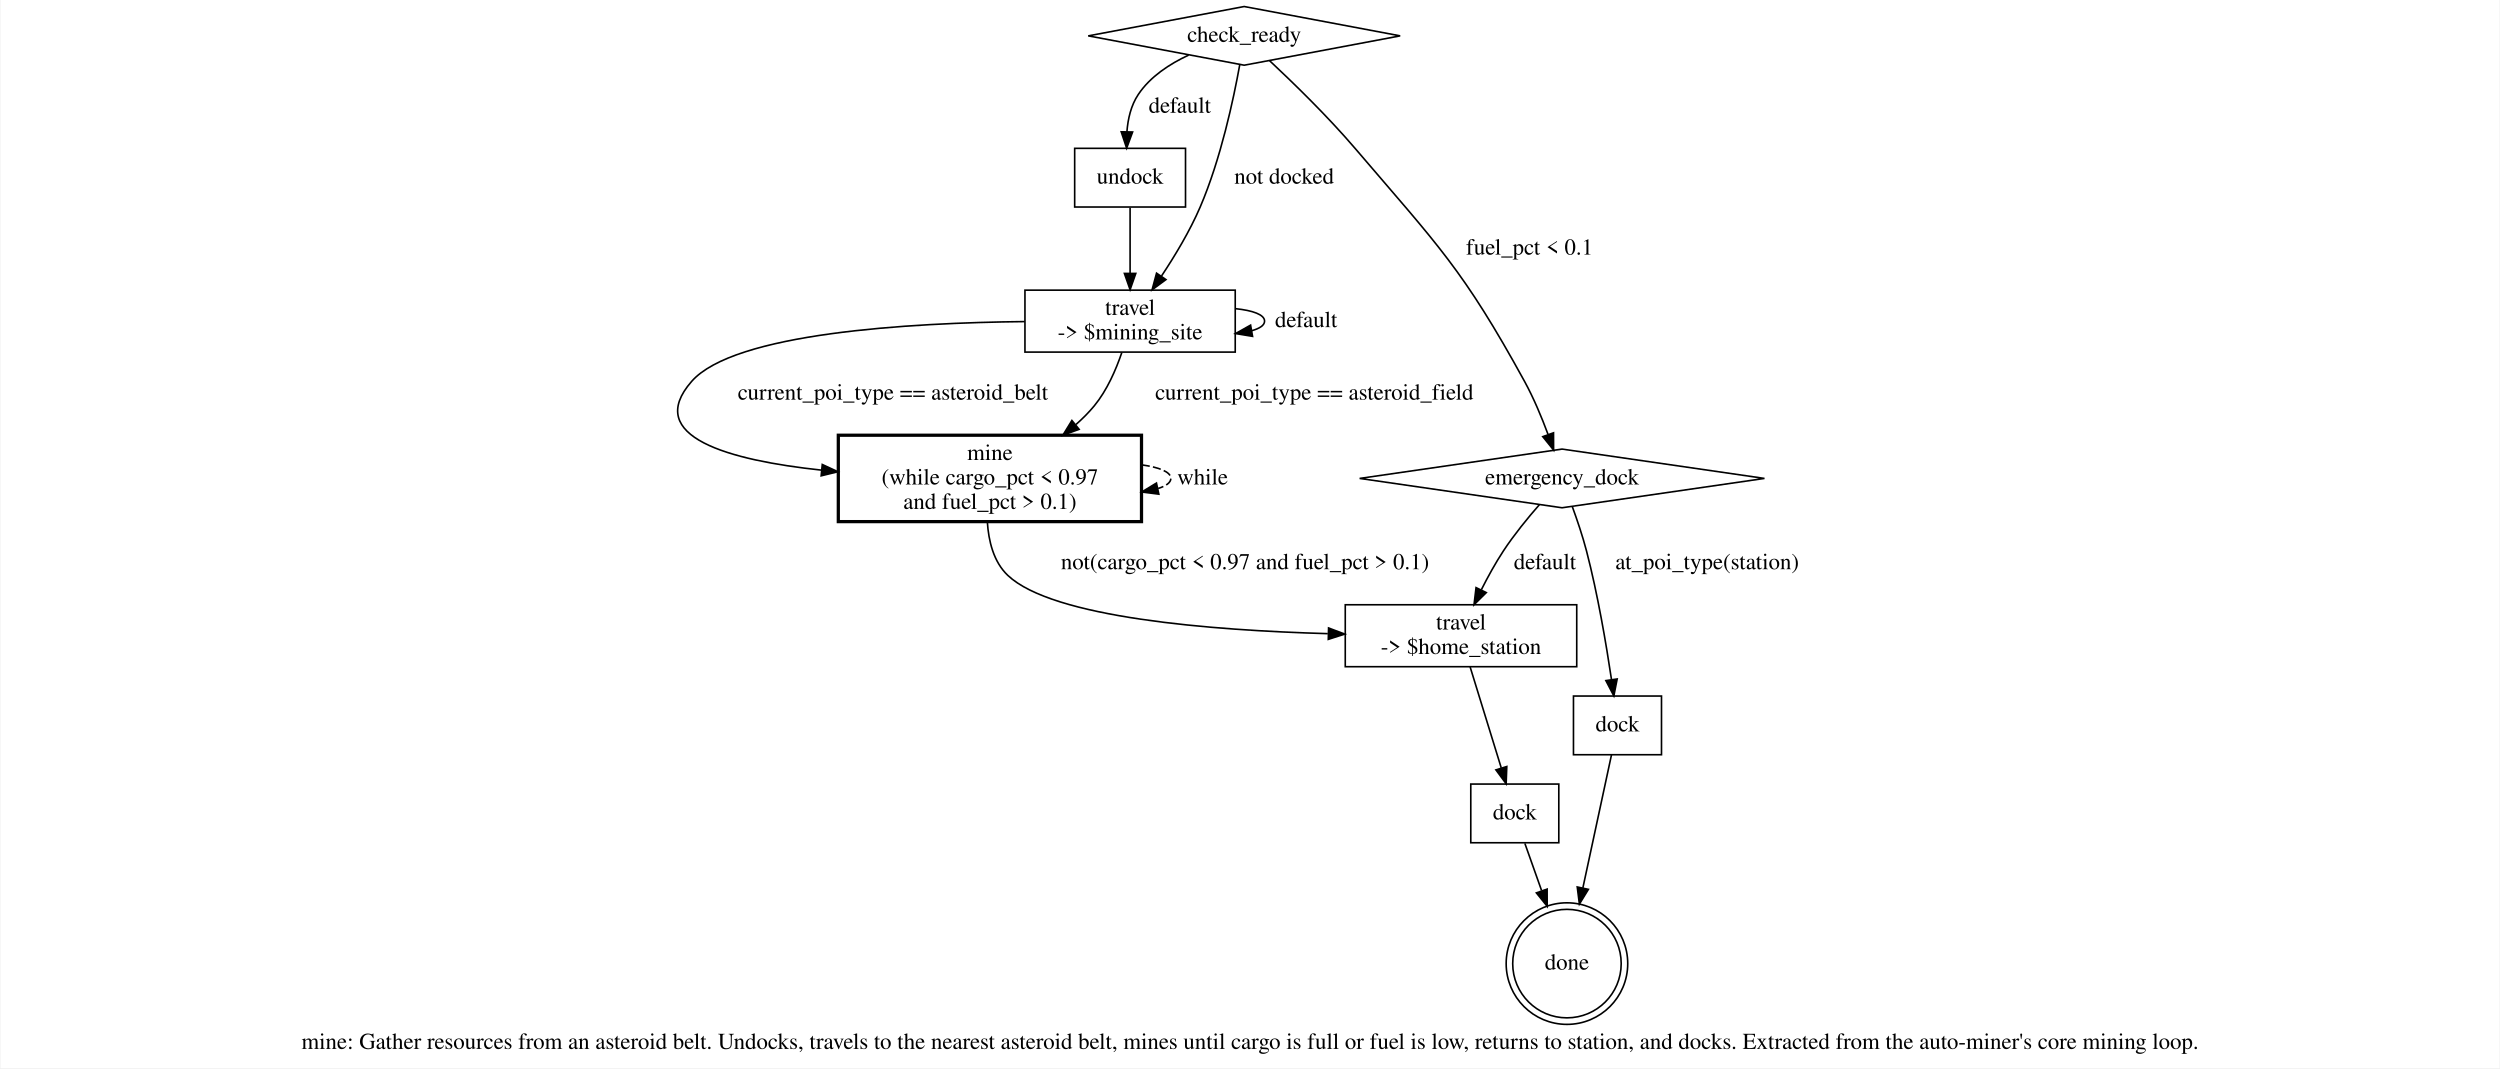
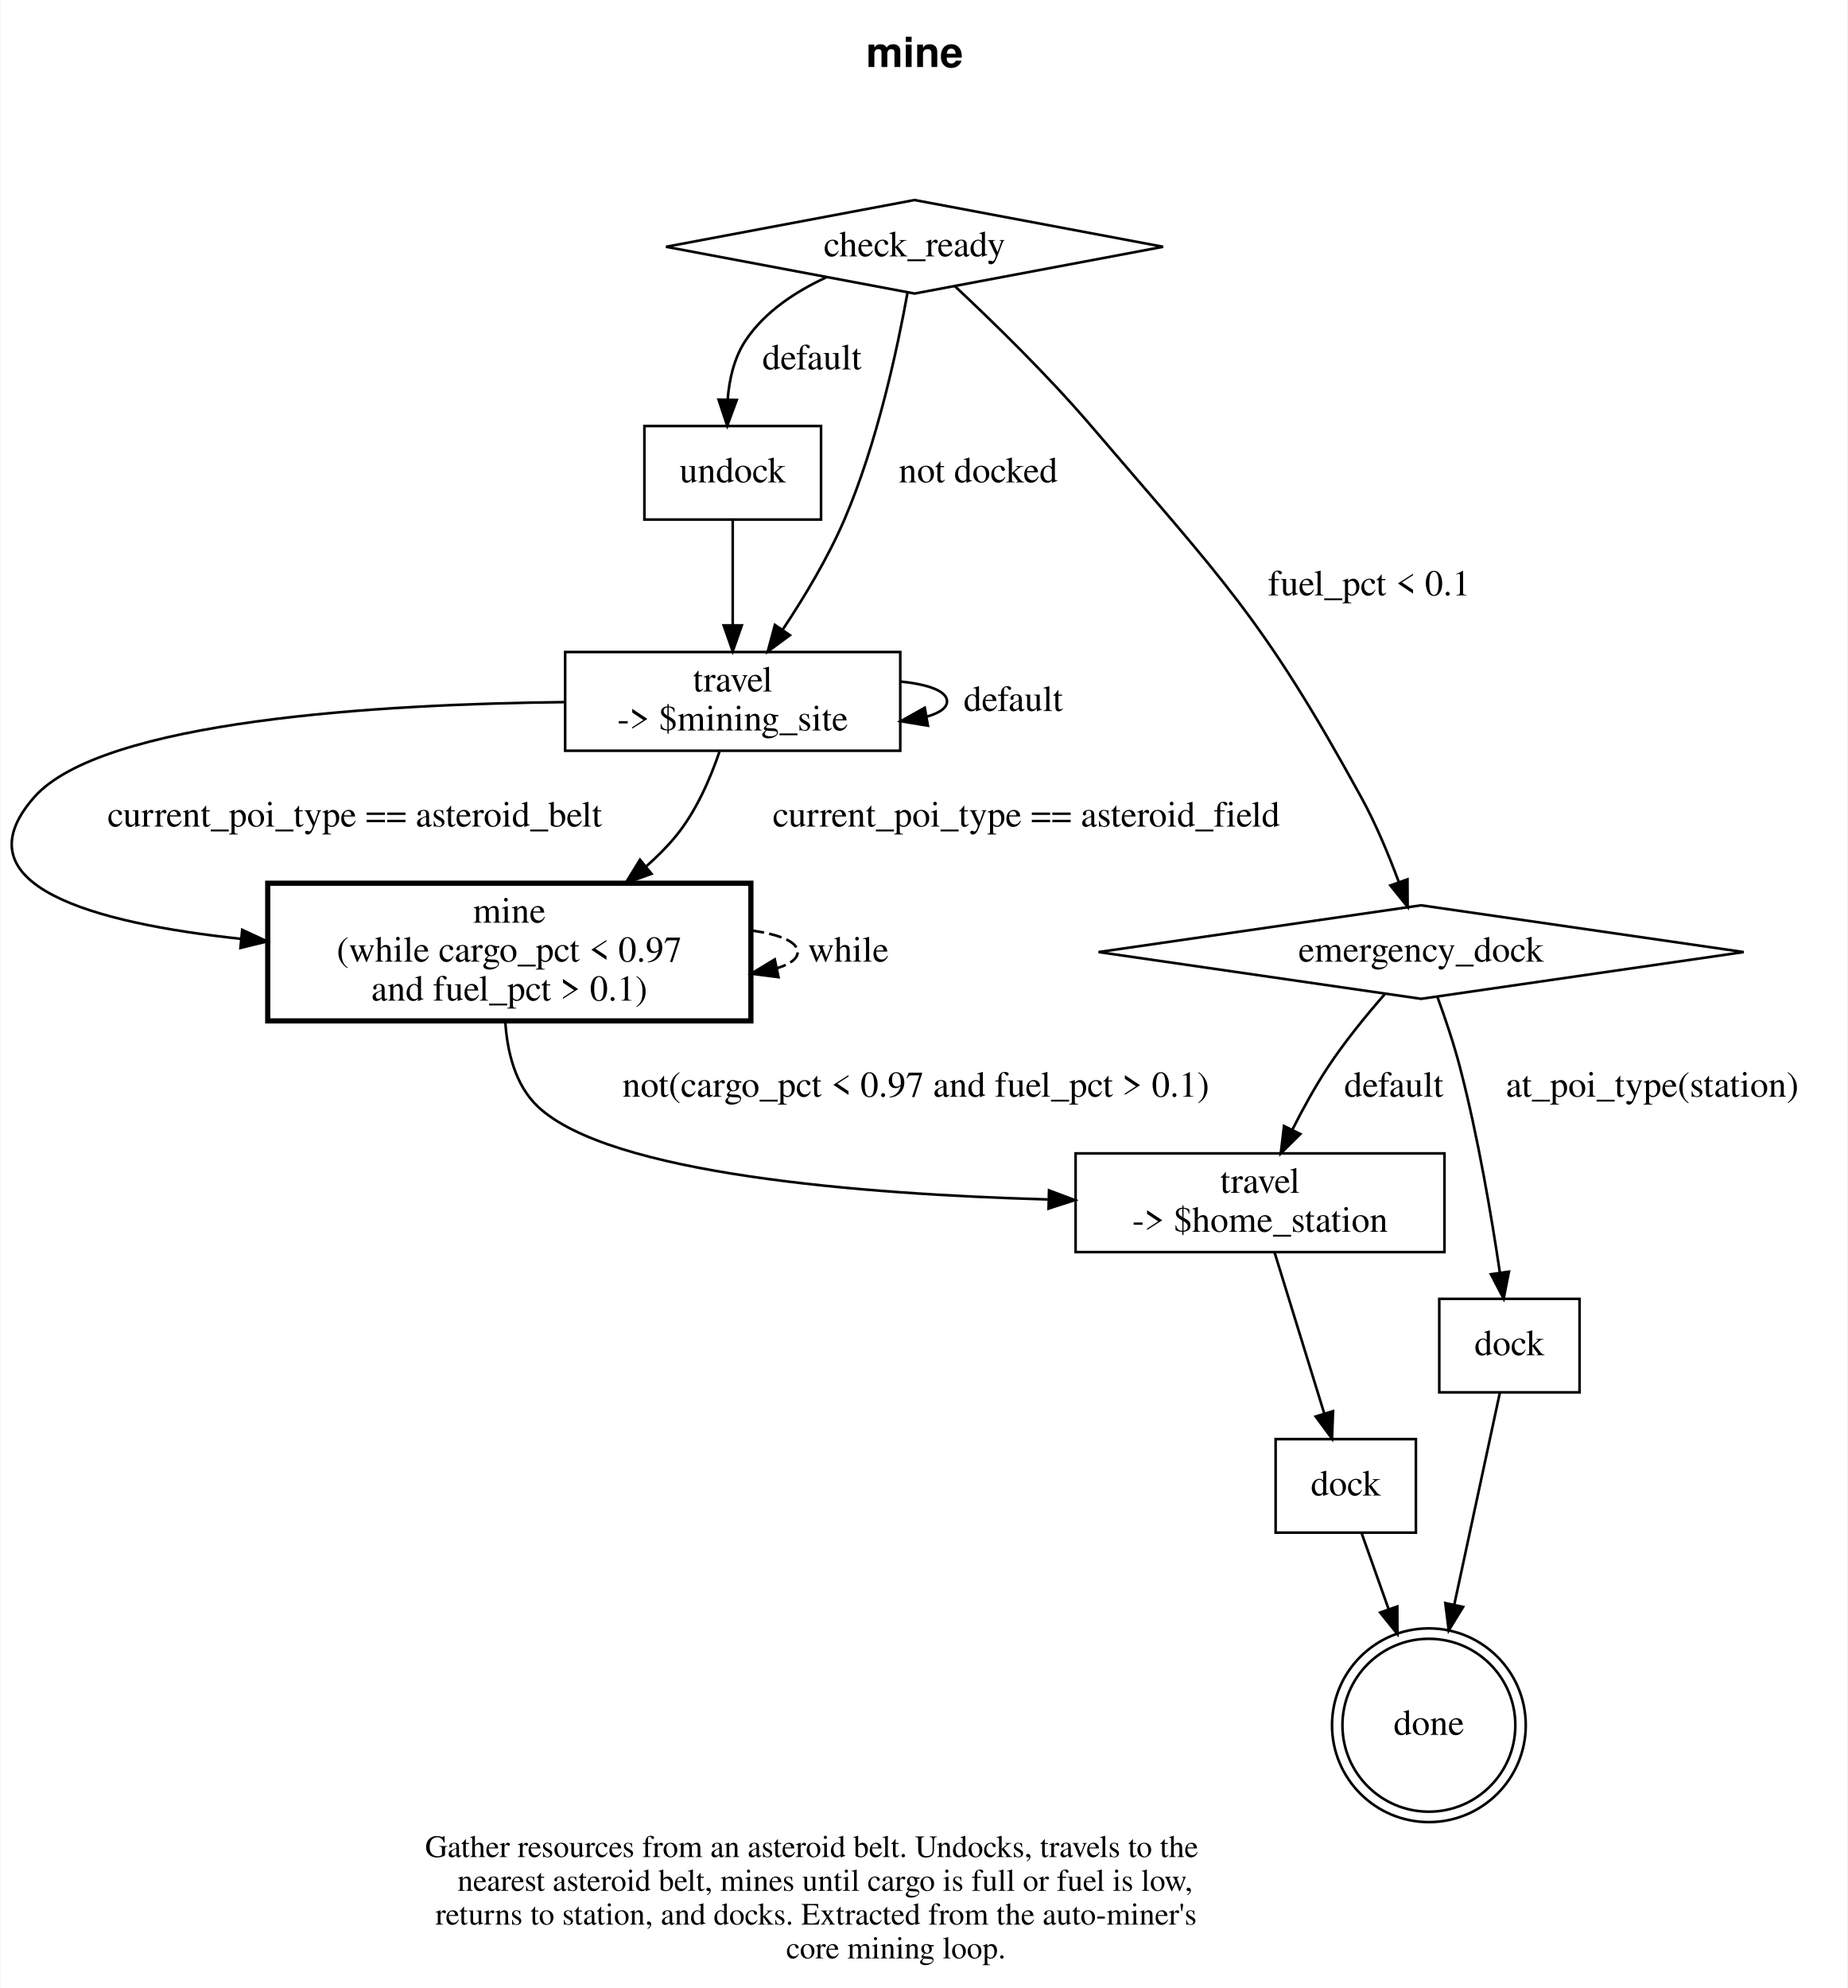
- <svg xmlns="http://www.w3.org/2000/svg" width="1533pt" height="655pt" viewBox="0.00 0.00 1533.00 655.29">
-   <g id="graph0" class="graph" transform="scale(1 1) rotate(0) translate(4 651.29)">
-     <polygon fill="white" stroke="transparent" points="-4,4 -4,-651.29 1529,-651.29 1529,4 -4,4" />
-     <text text-anchor="middle" x="762.5" y="-7.8" font-family="Times,serif" font-size="14.00">mine: Gather resources from an asteroid belt. Undocks, travels to the nearest asteroid belt, mines until cargo is full or fuel is low, returns to station, and docks. Extracted from the auto-miner's core mining loop.</text>
+ <svg xmlns="http://www.w3.org/2000/svg" width="711pt" height="765pt" viewBox="0.00 0.00 710.87 765.29">
+   <g id="graph0" class="graph" transform="scale(1 1) rotate(0) translate(4 761.29)">
+     <polygon fill="white" stroke="transparent" points="-4,4 -4,-761.29 706.87,-761.29 706.87,4 -4,4" />
+     <text text-anchor="start" x="159.44" y="-46.4" font-family="Times,serif" font-size="12.00">Gather resources from an asteroid belt. Undocks, travels to the</text>
+     <text text-anchor="start" x="171.94" y="-33.4" font-family="Times,serif" font-size="12.00">nearest asteroid belt, mines until cargo is full or fuel is low,</text>
+     <text text-anchor="start" x="163.44" y="-20.4" font-family="Times,serif" font-size="12.00">returns to station, and docks. Extracted from the auto-miner's</text>
+     <text text-anchor="start" x="298.44" y="-7.4" font-family="Times,serif" font-size="12.00">core mining loop.</text>
    <g id="node1" class="node">
-       <polygon fill="none" stroke="black" points="758.94,-647.29 663.25,-629.29 758.94,-611.29 854.62,-629.29 758.94,-647.29" />
-       <text text-anchor="middle" x="758.94" y="-625.59" font-family="Times,serif" font-size="14.00">check_ready</text>
+       <text text-anchor="middle" x="347.87" y="-735.49" font-family="Helvetica,sans-Serif" font-weight="bold" font-size="16.00">mine</text>
    </g>
    <g id="node2" class="node">
-       <polygon fill="none" stroke="black" points="722.94,-560.29 654.94,-560.29 654.94,-524.29 722.94,-524.29 722.94,-560.29" />
-       <text text-anchor="middle" x="688.94" y="-538.59" font-family="Times,serif" font-size="14.00">undock</text>
+       <polygon fill="none" stroke="black" points="347.87,-684.29 252.19,-666.29 347.87,-648.29 443.56,-666.29 347.87,-684.29" />
+       <text text-anchor="middle" x="347.87" y="-662.59" font-family="Times,serif" font-size="14.00">check_ready</text>
+     </g>
+     <g id="node3" class="node">
+       <polygon fill="none" stroke="black" points="311.87,-597.29 243.87,-597.29 243.87,-561.29 311.87,-561.29 311.87,-597.29" />
+       <text text-anchor="middle" x="277.87" y="-575.59" font-family="Times,serif" font-size="14.00">undock</text>
+     </g>
+     <g id="edge4" class="edge">
+       <path fill="none" stroke="black" d="M313.82,-654.5C302.15,-649.09 290.2,-641.28 282.87,-630.29 278.43,-623.63 276.53,-615.32 275.92,-607.4" />
+       <polygon fill="black" stroke="black" points="279.42,-607.32 275.76,-597.38 272.42,-607.44 279.42,-607.32" />
+       <text text-anchor="middle" x="308.37" y="-619.09" font-family="Times,serif" font-size="14.00">default</text>
+     </g>
+     <g id="node4" class="node">
+       <polygon fill="none" stroke="black" points="342.37,-510.29 213.37,-510.29 213.37,-472.29 342.37,-472.29 342.37,-510.29" />
+       <text text-anchor="middle" x="277.87" y="-495.09" font-family="Times,serif" font-size="14.00">travel</text>
+       <text text-anchor="middle" x="277.87" y="-480.09" font-family="Times,serif" font-size="14.00">-&gt; $mining_site</text>
    </g>
    <g id="edge3" class="edge">
-       <path fill="none" stroke="black" d="M724.89,-617.5C713.22,-612.09 701.26,-604.28 693.94,-593.29 689.49,-586.63 687.59,-578.32 686.99,-570.4" />
-       <polygon fill="black" stroke="black" points="690.48,-570.32 686.82,-560.38 683.49,-570.44 690.48,-570.32" />
-       <text text-anchor="middle" x="719.44" y="-582.09" font-family="Times,serif" font-size="14.00">default</text>
+       <path fill="none" stroke="black" d="M345.15,-648.57C341.37,-627.59 333.54,-590.78 320.87,-561.29 314.55,-546.58 305.39,-531.35 297.14,-518.96" />
+       <polygon fill="black" stroke="black" points="299.89,-516.77 291.36,-510.49 294.11,-520.72 299.89,-516.77" />
+       <text text-anchor="middle" x="372.37" y="-575.59" font-family="Times,serif" font-size="14.00">not docked</text>
    </g>
-     <g id="node3" class="node">
-       <polygon fill="none" stroke="black" points="753.44,-473.29 624.44,-473.29 624.44,-435.29 753.44,-435.29 753.44,-473.29" />
-       <text text-anchor="middle" x="688.94" y="-458.09" font-family="Times,serif" font-size="14.00">travel</text>
-       <text text-anchor="middle" x="688.94" y="-443.09" font-family="Times,serif" font-size="14.00">-&gt; $mining_site</text>
+     <g id="node8" class="node">
+       <polygon fill="none" stroke="black" points="542.87,-412.79 418.7,-394.79 542.87,-376.79 667.05,-394.79 542.87,-412.79" />
+       <text text-anchor="middle" x="542.87" y="-391.09" font-family="Times,serif" font-size="14.00">emergency_dock</text>
    </g>
    <g id="edge2" class="edge">
-       <path fill="none" stroke="black" d="M756.21,-611.57C752.43,-590.59 744.6,-553.78 731.94,-524.29 725.62,-509.58 716.45,-494.35 708.21,-481.96" />
-       <polygon fill="black" stroke="black" points="710.95,-479.77 702.42,-473.49 705.17,-483.72 710.95,-479.77" />
-       <text text-anchor="middle" x="783.44" y="-538.59" font-family="Times,serif" font-size="14.00">not docked</text>
+       <path fill="none" stroke="black" d="M363.43,-651.08C377.68,-637.75 399.06,-616.97 415.87,-597.29 466.93,-537.55 482.08,-523.2 519.87,-454.29 525.46,-444.1 530.38,-432.27 534.22,-421.92" />
+       <polygon fill="black" stroke="black" points="537.63,-422.78 537.69,-412.18 531.04,-420.43 537.63,-422.78" />
+       <text text-anchor="middle" x="522.87" y="-532.09" font-family="Times,serif" font-size="14.00">fuel_pct &lt; 0.1</text>
+     </g>
+     <g id="edge5" class="edge">
+       <path fill="none" stroke="black" d="M277.87,-560.89C277.87,-549.35 277.87,-533.94 277.87,-520.65" />
+       <polygon fill="black" stroke="black" points="281.37,-520.56 277.87,-510.56 274.37,-520.56 281.37,-520.56" />
+     </g>
+     <g id="edge8" class="edge">
+       <path fill="none" stroke="black" d="M342.55,-498.93C353.12,-497.83 360.37,-495.29 360.37,-491.29 360.37,-488.73 357.4,-486.77 352.48,-485.4" />
+       <polygon fill="black" stroke="black" points="353.01,-481.94 342.55,-483.66 351.8,-488.84 353.01,-481.94" />
+       <text text-anchor="middle" x="385.87" y="-487.59" font-family="Times,serif" font-size="14.00">default</text>
+     </g>
+     <g id="node5" class="node">
+       <polygon fill="none" stroke="black" stroke-width="2" points="284.87,-421.29 98.87,-421.29 98.87,-368.29 284.87,-368.29 284.87,-421.29" />
+       <text text-anchor="middle" x="191.87" y="-406.09" font-family="Times,serif" font-size="14.00">mine</text>
+       <text text-anchor="middle" x="191.87" y="-391.09" font-family="Times,serif" font-size="14.00">(while cargo_pct &lt; 0.97</text>
+       <text text-anchor="middle" x="191.87" y="-376.09" font-family="Times,serif" font-size="14.00">and fuel_pct &gt; 0.1)</text>
+     </g>
+     <g id="edge6" class="edge">
+       <path fill="none" stroke="black" d="M213.29,-491.01C142.32,-490.26 34.9,-484.03 8.87,-454.29 -20.86,-420.31 32.02,-405.91 88.46,-399.89" />
+       <polygon fill="black" stroke="black" points="89.04,-403.35 98.65,-398.89 88.36,-396.38 89.04,-403.35" />
+       <text text-anchor="middle" x="132.37" y="-443.09" font-family="Times,serif" font-size="14.00">current_poi_type == asteroid_belt</text>
+     </g>
+     <g id="edge7" class="edge">
+       <path fill="none" stroke="black" d="M272.77,-471.93C269.24,-461.56 263.74,-448.81 255.87,-439.29 252.54,-435.25 248.73,-431.44 244.68,-427.87" />
+       <polygon fill="black" stroke="black" points="246.6,-424.92 236.63,-421.31 242.17,-430.34 246.6,-424.92" />
+       <text text-anchor="middle" x="390.87" y="-443.09" font-family="Times,serif" font-size="14.00">current_poi_type == asteroid_field</text>
+     </g>
+     <g id="edge9" class="edge">
+       <path fill="none" stroke="black" stroke-dasharray="5,2" d="M285,-403.12C295.83,-401.58 302.87,-398.81 302.87,-394.79 302.87,-392.22 299.98,-390.16 295.06,-388.61" />
+       <polygon fill="black" stroke="black" points="295.5,-385.13 285,-386.47 294.05,-391.97 295.5,-385.13" />
+       <text text-anchor="middle" x="322.37" y="-391.09" font-family="Times,serif" font-size="14.00">while</text>
+     </g>
+     <g id="node6" class="node">
+       <polygon fill="none" stroke="black" points="551.87,-317.29 409.87,-317.29 409.87,-279.29 551.87,-279.29 551.87,-317.29" />
+       <text text-anchor="middle" x="480.87" y="-302.09" font-family="Times,serif" font-size="14.00">travel</text>
+       <text text-anchor="middle" x="480.87" y="-287.09" font-family="Times,serif" font-size="14.00">-&gt; $home_station</text>
+     </g>
+     <g id="edge10" class="edge">
+       <path fill="none" stroke="black" d="M190.31,-368.13C191.03,-356.53 194.08,-343.6 202.87,-335.29 230.44,-309.26 327.46,-301.58 399.16,-299.56" />
+       <polygon fill="black" stroke="black" points="399.64,-303.05 409.55,-299.3 399.46,-296.05 399.64,-303.05" />
+       <text text-anchor="middle" x="348.37" y="-339.09" font-family="Times,serif" font-size="14.00">not(cargo_pct &lt; 0.97 and fuel_pct &gt; 0.1)</text>
    </g>
    <g id="node7" class="node">
-       <polygon fill="none" stroke="black" points="953.94,-375.79 829.76,-357.79 953.94,-339.79 1078.11,-357.79 953.94,-375.79" />
-       <text text-anchor="middle" x="953.94" y="-354.09" font-family="Times,serif" font-size="14.00">emergency_dock</text>
+       <polygon fill="none" stroke="black" points="540.87,-207.29 486.87,-207.29 486.87,-171.29 540.87,-171.29 540.87,-207.29" />
+       <text text-anchor="middle" x="513.87" y="-185.59" font-family="Times,serif" font-size="14.00">dock</text>
    </g>
-     <g id="edge1" class="edge">
-       <path fill="none" stroke="black" d="M774.49,-614.08C788.74,-600.75 810.13,-579.97 826.94,-560.29 877.99,-500.55 893.14,-486.2 930.94,-417.29 936.53,-407.1 941.45,-395.27 945.29,-384.92" />
-       <polygon fill="black" stroke="black" points="948.7,-385.78 948.75,-375.18 942.1,-383.43 948.7,-385.78" />
-       <text text-anchor="middle" x="933.94" y="-495.09" font-family="Times,serif" font-size="14.00">fuel_pct &lt; 0.1</text>
+     <g id="edge11" class="edge">
+       <path fill="none" stroke="black" d="M486.47,-279.14C491.71,-262.16 499.6,-236.58 505.57,-217.22" />
+       <polygon fill="black" stroke="black" points="508.97,-218.06 508.58,-207.47 502.29,-216 508.97,-218.06" />
    </g>
-     <g id="edge4" class="edge">
-       <path fill="none" stroke="black" d="M688.94,-523.89C688.94,-512.35 688.94,-496.94 688.94,-483.65" />
-       <polygon fill="black" stroke="black" points="692.44,-483.56 688.94,-473.56 685.44,-483.56 692.44,-483.56" />
+     <g id="node10" class="node">
+       <ellipse fill="none" stroke="black" cx="545.87" cy="-97.15" rx="33.28" ry="33.28" />
+       <ellipse fill="none" stroke="black" cx="545.87" cy="-97.15" rx="37.29" ry="37.29" />
+       <text text-anchor="middle" x="545.87" y="-93.45" font-family="Times,serif" font-size="14.00">done</text>
    </g>
-     <g id="edge7" class="edge">
-       <path fill="none" stroke="black" d="M753.62,-461.93C764.18,-460.83 771.44,-458.29 771.44,-454.29 771.44,-451.73 768.46,-449.77 763.54,-448.4" />
-       <polygon fill="black" stroke="black" points="764.07,-444.94 753.62,-446.66 762.86,-451.84 764.07,-444.94" />
-       <text text-anchor="middle" x="796.94" y="-450.59" font-family="Times,serif" font-size="14.00">default</text>
+     <g id="edge12" class="edge">
+       <path fill="none" stroke="black" d="M520.04,-170.91C522.99,-162.62 526.66,-152.27 530.3,-142.02" />
+       <polygon fill="black" stroke="black" points="533.71,-142.87 533.76,-132.28 527.12,-140.53 533.71,-142.87" />
    </g>
-     <g id="node4" class="node">
-       <polygon fill="none" stroke="black" stroke-width="2" points="695.94,-384.29 509.94,-384.29 509.94,-331.29 695.94,-331.29 695.94,-384.29" />
-       <text text-anchor="middle" x="602.94" y="-369.09" font-family="Times,serif" font-size="14.00">mine</text>
-       <text text-anchor="middle" x="602.94" y="-354.09" font-family="Times,serif" font-size="14.00">(while cargo_pct &lt; 0.97</text>
-       <text text-anchor="middle" x="602.94" y="-339.09" font-family="Times,serif" font-size="14.00">and fuel_pct &gt; 0.1)</text>
-     </g>
-     <g id="edge5" class="edge">
-       <path fill="none" stroke="black" d="M624.35,-454.01C553.38,-453.26 445.96,-447.03 419.94,-417.29 390.2,-383.31 443.09,-368.91 499.53,-362.89" />
-       <polygon fill="black" stroke="black" points="500.1,-366.35 509.71,-361.89 499.42,-359.38 500.1,-366.35" />
-       <text text-anchor="middle" x="543.44" y="-406.09" font-family="Times,serif" font-size="14.00">current_poi_type == asteroid_belt</text>
-     </g>
-     <g id="edge6" class="edge">
-       <path fill="none" stroke="black" d="M683.83,-434.93C680.3,-424.56 674.8,-411.81 666.94,-402.29 663.6,-398.25 659.79,-394.44 655.74,-390.87" />
-       <polygon fill="black" stroke="black" points="657.66,-387.92 647.7,-384.31 653.24,-393.34 657.66,-387.92" />
-       <text text-anchor="middle" x="801.94" y="-406.09" font-family="Times,serif" font-size="14.00">current_poi_type == asteroid_field</text>
-     </g>
-     <g id="edge8" class="edge">
-       <path fill="none" stroke="black" stroke-dasharray="5,2" d="M696.06,-366.12C706.89,-364.58 713.94,-361.81 713.94,-357.79 713.94,-355.22 711.05,-353.16 706.12,-351.61" />
-       <polygon fill="black" stroke="black" points="706.57,-348.13 696.06,-349.47 705.11,-354.97 706.57,-348.13" />
-       <text text-anchor="middle" x="733.44" y="-354.09" font-family="Times,serif" font-size="14.00">while</text>
-     </g>
-     <g id="node5" class="node">
-       <polygon fill="none" stroke="black" points="962.94,-280.29 820.94,-280.29 820.94,-242.29 962.94,-242.29 962.94,-280.29" />
-       <text text-anchor="middle" x="891.94" y="-265.09" font-family="Times,serif" font-size="14.00">travel</text>
-       <text text-anchor="middle" x="891.94" y="-250.09" font-family="Times,serif" font-size="14.00">-&gt; $home_station</text>
-     </g>
-     <g id="edge9" class="edge">
-       <path fill="none" stroke="black" d="M601.37,-331.13C602.09,-319.53 605.15,-306.6 613.94,-298.29 641.51,-272.26 738.53,-264.58 810.23,-262.56" />
-       <polygon fill="black" stroke="black" points="810.7,-266.05 820.61,-262.3 810.53,-259.05 810.7,-266.05" />
-       <text text-anchor="middle" x="759.44" y="-302.09" font-family="Times,serif" font-size="14.00">not(cargo_pct &lt; 0.97 and fuel_pct &gt; 0.1)</text>
-     </g>
-     <g id="node6" class="node">
-       <polygon fill="none" stroke="black" points="951.94,-170.29 897.94,-170.29 897.94,-134.29 951.94,-134.29 951.94,-170.29" />
-       <text text-anchor="middle" x="924.94" y="-148.59" font-family="Times,serif" font-size="14.00">dock</text>
-     </g>
-     <g id="edge10" class="edge">
-       <path fill="none" stroke="black" d="M897.54,-242.14C902.77,-225.16 910.66,-199.58 916.63,-180.22" />
-       <polygon fill="black" stroke="black" points="920.04,-181.06 919.64,-170.47 913.35,-179 920.04,-181.06" />
+     <g id="edge14" class="edge">
+       <path fill="none" stroke="black" d="M529.01,-378.73C521.93,-370.64 513.44,-360.29 506.87,-350.29 501.99,-342.85 497.33,-334.38 493.35,-326.5" />
+       <polygon fill="black" stroke="black" points="496.39,-324.75 488.86,-317.3 490.1,-327.82 496.39,-324.75" />
+       <text text-anchor="middle" x="532.37" y="-339.09" font-family="Times,serif" font-size="14.00">default</text>
    </g>
    <g id="node9" class="node">
-       <ellipse fill="none" stroke="black" cx="956.94" cy="-60.15" rx="33.28" ry="33.28" />
-       <ellipse fill="none" stroke="black" cx="956.94" cy="-60.15" rx="37.29" ry="37.29" />
-       <text text-anchor="middle" x="956.94" y="-56.45" font-family="Times,serif" font-size="14.00">done</text>
-     </g>
-     <g id="edge11" class="edge">
-       <path fill="none" stroke="black" d="M931.11,-133.91C934.05,-125.62 937.72,-115.27 941.36,-105.02" />
-       <polygon fill="black" stroke="black" points="944.78,-105.87 944.82,-95.28 938.18,-103.53 944.78,-105.87" />
+       <polygon fill="none" stroke="black" points="603.87,-261.29 549.87,-261.29 549.87,-225.29 603.87,-225.29 603.87,-261.29" />
+       <text text-anchor="middle" x="576.87" y="-239.59" font-family="Times,serif" font-size="14.00">dock</text>
    </g>
    <g id="edge13" class="edge">
-       <path fill="none" stroke="black" d="M940.07,-341.73C932.99,-333.64 924.51,-323.29 917.94,-313.29 913.05,-305.85 908.4,-297.38 904.42,-289.5" />
-       <polygon fill="black" stroke="black" points="907.46,-287.75 899.92,-280.3 901.17,-290.82 907.46,-287.75" />
-       <text text-anchor="middle" x="943.44" y="-302.09" font-family="Times,serif" font-size="14.00">default</text>
+       <path fill="none" stroke="black" d="M549.18,-377.45C552.13,-369.37 555.5,-359.42 557.87,-350.29 564.77,-323.83 569.99,-293 573.19,-271.43" />
+       <polygon fill="black" stroke="black" points="576.68,-271.76 574.65,-261.36 569.75,-270.76 576.68,-271.76" />
+       <text text-anchor="middle" x="631.87" y="-339.09" font-family="Times,serif" font-size="14.00">at_poi_type(station)</text>
    </g>
-     <g id="node8" class="node">
-       <polygon fill="none" stroke="black" points="1014.94,-224.29 960.94,-224.29 960.94,-188.29 1014.94,-188.29 1014.94,-224.29" />
-       <text text-anchor="middle" x="987.94" y="-202.59" font-family="Times,serif" font-size="14.00">dock</text>
-     </g>
-     <g id="edge12" class="edge">
-       <path fill="none" stroke="black" d="M960.24,-340.45C963.19,-332.37 966.56,-322.42 968.94,-313.29 975.83,-286.83 981.05,-256 984.26,-234.43" />
-       <polygon fill="black" stroke="black" points="987.75,-234.76 985.71,-224.36 980.82,-233.76 987.75,-234.76" />
-       <text text-anchor="middle" x="1042.94" y="-302.09" font-family="Times,serif" font-size="14.00">at_poi_type(station)</text>
-     </g>
-     <g id="edge14" class="edge">
-       <path fill="none" stroke="black" d="M984.26,-188.19C979.96,-168.2 972.67,-134.31 966.7,-106.56" />
-       <polygon fill="black" stroke="black" points="970.1,-105.7 964.57,-96.66 963.25,-107.17 970.1,-105.7" />
+     <g id="edge15" class="edge">
+       <path fill="none" stroke="black" d="M573.2,-225.19C568.9,-205.2 561.61,-171.31 555.64,-143.56" />
+       <polygon fill="black" stroke="black" points="559.04,-142.7 553.51,-133.66 552.19,-144.17 559.04,-142.7" />
    </g>
  </g>
</svg>
